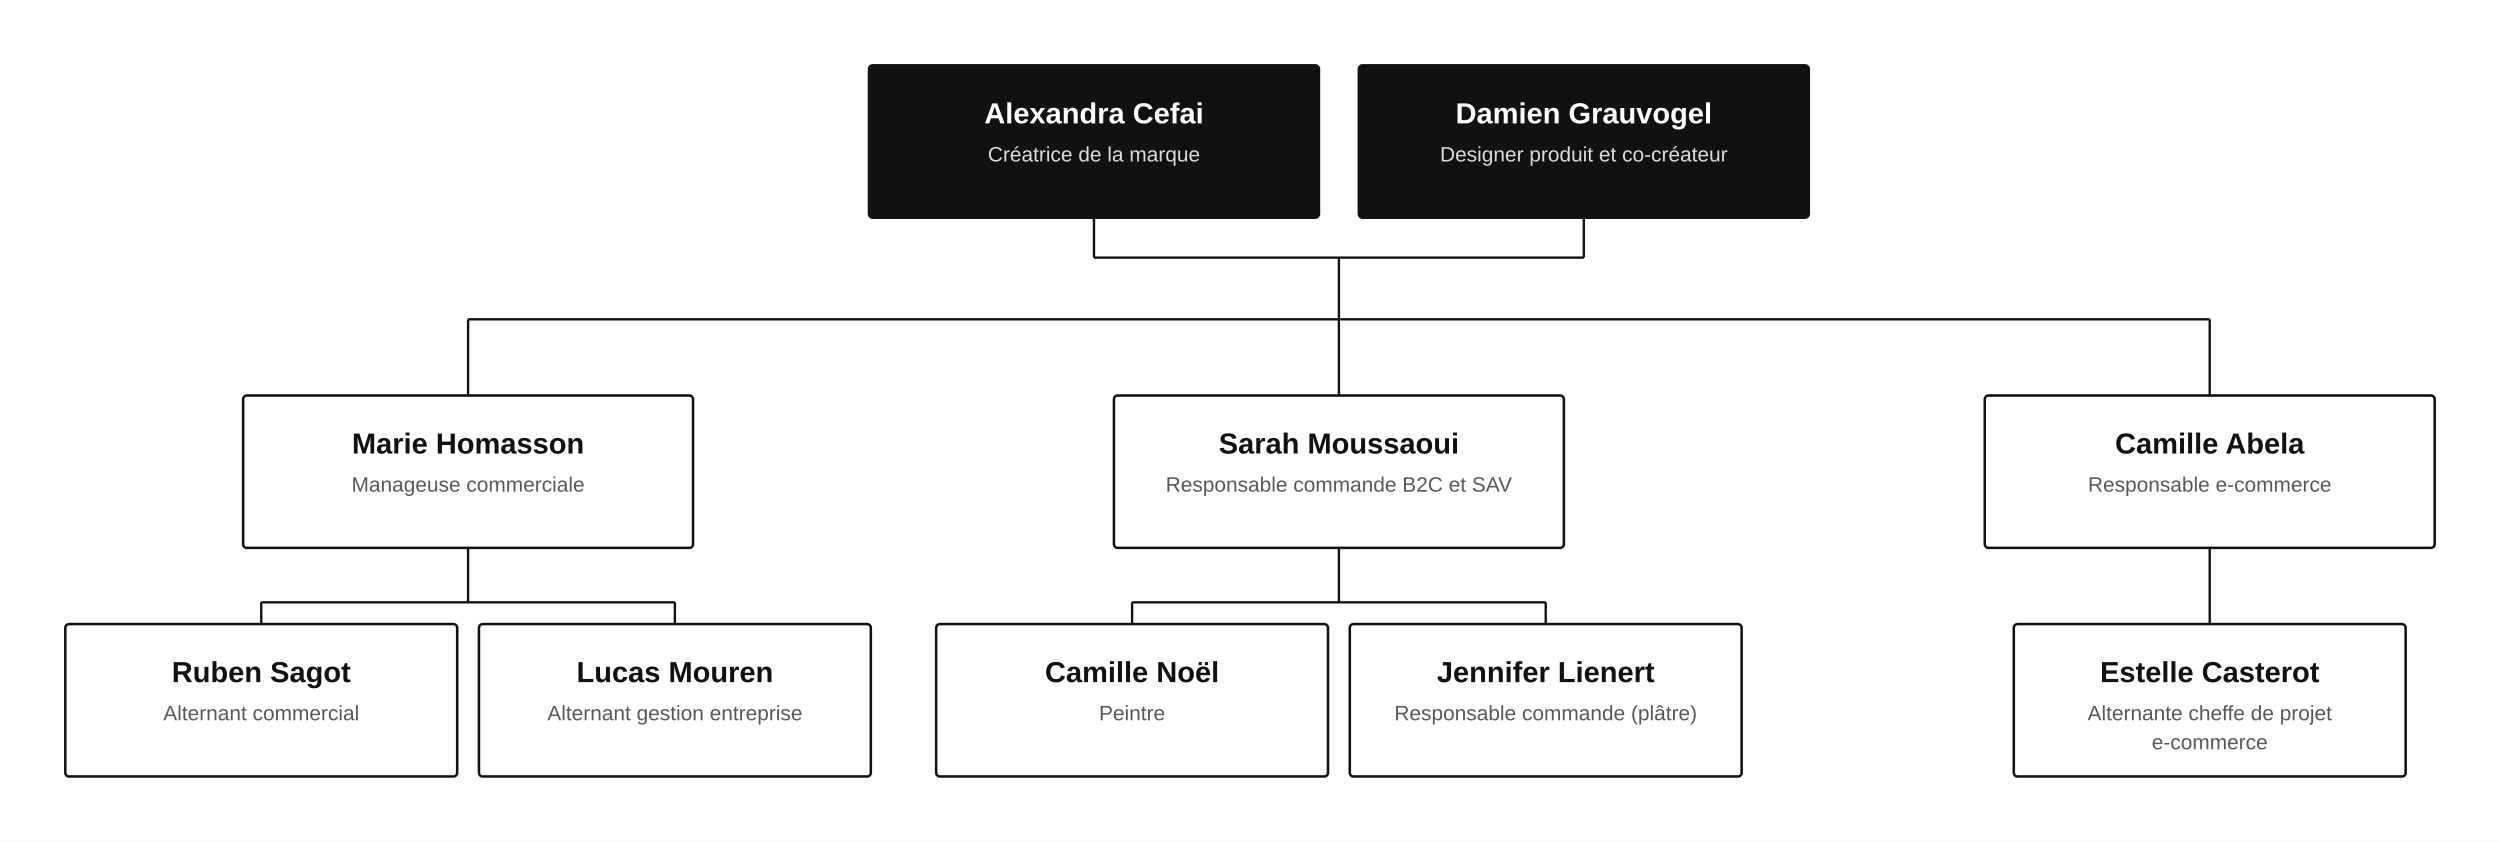
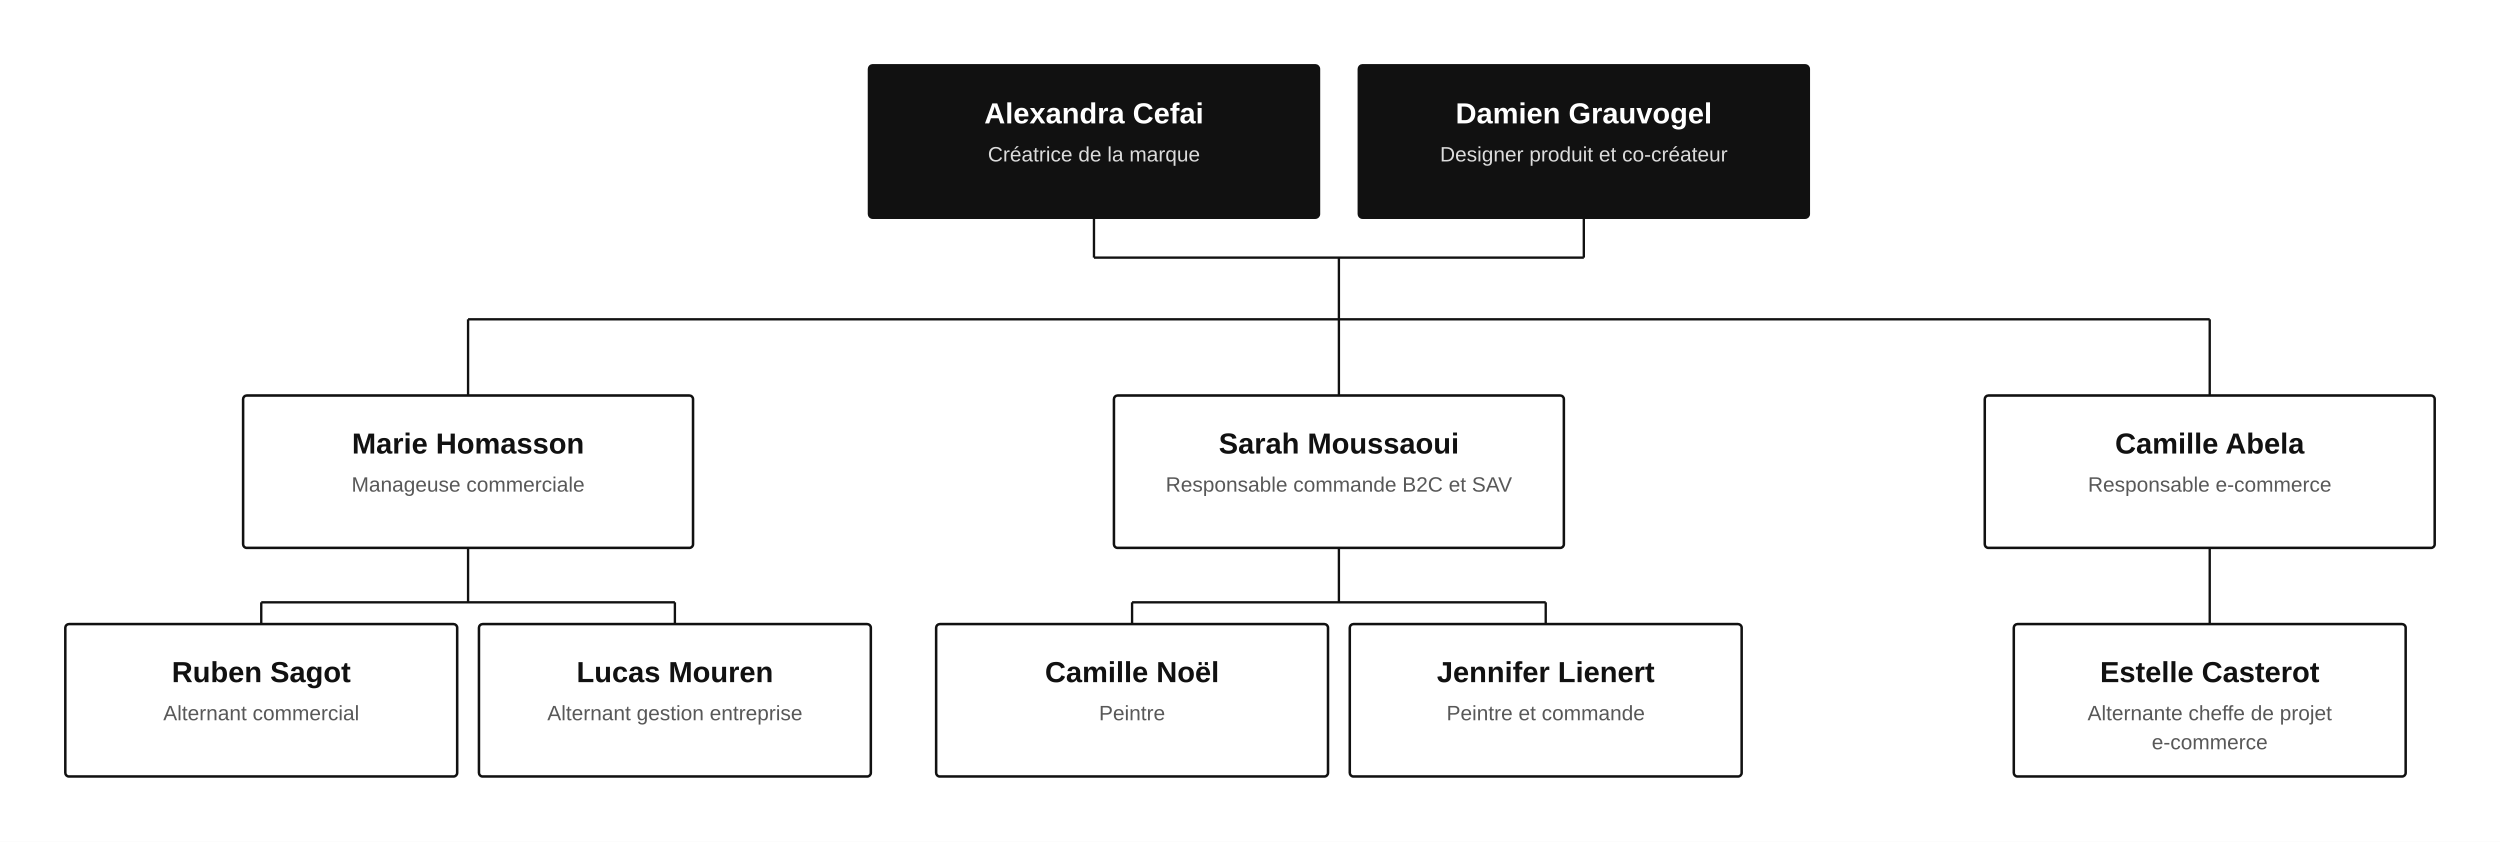
<svg xmlns="http://www.w3.org/2000/svg" width="1378" height="464" viewBox="62 24 1378 464">
  <rect x="62" y="24" width="1378" height="464" fill="#FFFFFF" />
  <rect x="541.0" y="60.0" width="248" height="84" rx="2" fill="#111111" stroke="#111111" stroke-width="1.4" />
  <text x="665.0" y="92.0" text-anchor="middle" font-family="Arial, 'Helvetica Neue', Helvetica, 'Liberation Sans', sans-serif" font-size="16" font-weight="700" fill="#FFFFFF">Alexandra Cefai</text>
  <text x="665.0" y="113.0" text-anchor="middle" font-family="Arial, 'Helvetica Neue', Helvetica, 'Liberation Sans', sans-serif" font-size="11.5" fill="#FFFFFF" opacity="0.85">Créatrice de la marque</text>
  <rect x="811.0" y="60.0" width="248" height="84" rx="2" fill="#111111" stroke="#111111" stroke-width="1.4" />
  <text x="935.0" y="92.0" text-anchor="middle" font-family="Arial, 'Helvetica Neue', Helvetica, 'Liberation Sans', sans-serif" font-size="16" font-weight="700" fill="#FFFFFF">Damien Grauvogel</text>
  <text x="935.0" y="113.0" text-anchor="middle" font-family="Arial, 'Helvetica Neue', Helvetica, 'Liberation Sans', sans-serif" font-size="11.5" fill="#FFFFFF" opacity="0.85">Designer produit et co-créateur</text>
  <path d="M 665.0 144.0 L 665.0 166.0" stroke="#111111" stroke-width="1.3" fill="none" />
  <path d="M 935.0 144.0 L 935.0 166.0" stroke="#111111" stroke-width="1.3" fill="none" />
  <path d="M 665.0 166.0 L 935.0 166.0" stroke="#111111" stroke-width="1.3" fill="none" />
  <path d="M 800.0 166.0 L 800.0 200.0" stroke="#111111" stroke-width="1.3" fill="none" />
  <path d="M 320.0 200.0 L 1280.0 200.0" stroke="#111111" stroke-width="1.3" fill="none" />
  <path d="M 320.0 200.0 L 320.0 242.0" stroke="#111111" stroke-width="1.3" fill="none" />
  <path d="M 800.0 200.0 L 800.0 242.0" stroke="#111111" stroke-width="1.3" fill="none" />
  <path d="M 1280.0 200.0 L 1280.0 242.0" stroke="#111111" stroke-width="1.3" fill="none" />
  <rect x="196.0" y="242.0" width="248" height="84" rx="2" fill="#FFFFFF" stroke="#111111" stroke-width="1.4" />
  <text x="320.0" y="274.0" text-anchor="middle" font-family="Arial, 'Helvetica Neue', Helvetica, 'Liberation Sans', sans-serif" font-size="16" font-weight="700" fill="#111111">Marie Homasson</text>
  <text x="320.0" y="295.0" text-anchor="middle" font-family="Arial, 'Helvetica Neue', Helvetica, 'Liberation Sans', sans-serif" font-size="11.5" fill="#111111" opacity="0.7">Manageuse commerciale</text>
  <rect x="676.0" y="242.0" width="248" height="84" rx="2" fill="#FFFFFF" stroke="#111111" stroke-width="1.4" />
  <text x="800.0" y="274.0" text-anchor="middle" font-family="Arial, 'Helvetica Neue', Helvetica, 'Liberation Sans', sans-serif" font-size="16" font-weight="700" fill="#111111">Sarah Moussaoui</text>
  <text x="800.0" y="295.0" text-anchor="middle" font-family="Arial, 'Helvetica Neue', Helvetica, 'Liberation Sans', sans-serif" font-size="11.5" fill="#111111" opacity="0.7">Responsable commande B2C et SAV</text>
  <rect x="1156.0" y="242.0" width="248" height="84" rx="2" fill="#FFFFFF" stroke="#111111" stroke-width="1.4" />
  <text x="1280.0" y="274.0" text-anchor="middle" font-family="Arial, 'Helvetica Neue', Helvetica, 'Liberation Sans', sans-serif" font-size="16" font-weight="700" fill="#111111">Camille Abela</text>
  <text x="1280.0" y="295.0" text-anchor="middle" font-family="Arial, 'Helvetica Neue', Helvetica, 'Liberation Sans', sans-serif" font-size="11.5" fill="#111111" opacity="0.7">Responsable e-commerce</text>
  <path d="M 320.0 326.0 L 320.0 356.0" stroke="#111111" stroke-width="1.3" fill="none" />
  <path d="M 206.0 356.0 L 434.0 356.0" stroke="#111111" stroke-width="1.3" fill="none" />
  <path d="M 206.0 356.0 L 206.0 368.0" stroke="#111111" stroke-width="1.3" fill="none" />
  <path d="M 434.0 356.0 L 434.0 368.0" stroke="#111111" stroke-width="1.3" fill="none" />
  <rect x="98.0" y="368.0" width="216" height="84" rx="2" fill="#FFFFFF" stroke="#111111" stroke-width="1.4" />
  <text x="206.0" y="400.0" text-anchor="middle" font-family="Arial, 'Helvetica Neue', Helvetica, 'Liberation Sans', sans-serif" font-size="16" font-weight="700" fill="#111111">Ruben Sagot</text>
  <text x="206.0" y="421.0" text-anchor="middle" font-family="Arial, 'Helvetica Neue', Helvetica, 'Liberation Sans', sans-serif" font-size="11.5" fill="#111111" opacity="0.7">Alternant commercial</text>
  <rect x="326.0" y="368.0" width="216" height="84" rx="2" fill="#FFFFFF" stroke="#111111" stroke-width="1.4" />
  <text x="434.0" y="400.0" text-anchor="middle" font-family="Arial, 'Helvetica Neue', Helvetica, 'Liberation Sans', sans-serif" font-size="16" font-weight="700" fill="#111111">Lucas Mouren</text>
  <text x="434.0" y="421.0" text-anchor="middle" font-family="Arial, 'Helvetica Neue', Helvetica, 'Liberation Sans', sans-serif" font-size="11.5" fill="#111111" opacity="0.7">Alternant gestion entreprise</text>
  <path d="M 800.0 326.0 L 800.0 356.0" stroke="#111111" stroke-width="1.3" fill="none" />
  <path d="M 686.0 356.0 L 914.0 356.0" stroke="#111111" stroke-width="1.3" fill="none" />
  <path d="M 686.0 356.0 L 686.0 368.0" stroke="#111111" stroke-width="1.3" fill="none" />
  <path d="M 914.0 356.0 L 914.0 368.0" stroke="#111111" stroke-width="1.3" fill="none" />
  <rect x="578.0" y="368.0" width="216" height="84" rx="2" fill="#FFFFFF" stroke="#111111" stroke-width="1.4" />
  <text x="686.0" y="400.0" text-anchor="middle" font-family="Arial, 'Helvetica Neue', Helvetica, 'Liberation Sans', sans-serif" font-size="16" font-weight="700" fill="#111111">Camille Noël</text>
  <text x="686.0" y="421.0" text-anchor="middle" font-family="Arial, 'Helvetica Neue', Helvetica, 'Liberation Sans', sans-serif" font-size="11.5" fill="#111111" opacity="0.7">Peintre</text>
  <rect x="806.0" y="368.0" width="216" height="84" rx="2" fill="#FFFFFF" stroke="#111111" stroke-width="1.4" />
  <text x="914.0" y="400.0" text-anchor="middle" font-family="Arial, 'Helvetica Neue', Helvetica, 'Liberation Sans', sans-serif" font-size="16" font-weight="700" fill="#111111">Jennifer Lienert</text>
-   <text x="914.0" y="421.0" text-anchor="middle" font-family="Arial, 'Helvetica Neue', Helvetica, 'Liberation Sans', sans-serif" font-size="11.5" fill="#111111" opacity="0.7">Responsable commande (plâtre)</text>
+   <text x="914.0" y="421.0" text-anchor="middle" font-family="Arial, 'Helvetica Neue', Helvetica, 'Liberation Sans', sans-serif" font-size="11.5" fill="#111111" opacity="0.7">Peintre et commande</text>
  <path d="M 1280.0 326.0 L 1280.0 368.0" stroke="#111111" stroke-width="1.3" fill="none" />
  <rect x="1172.0" y="368.0" width="216" height="84" rx="2" fill="#FFFFFF" stroke="#111111" stroke-width="1.4" />
  <text x="1280.0" y="400.0" text-anchor="middle" font-family="Arial, 'Helvetica Neue', Helvetica, 'Liberation Sans', sans-serif" font-size="16" font-weight="700" fill="#111111">Estelle Casterot</text>
  <text x="1280.0" y="421.0" text-anchor="middle" font-family="Arial, 'Helvetica Neue', Helvetica, 'Liberation Sans', sans-serif" font-size="11.5" fill="#111111" opacity="0.7">Alternante cheffe de projet</text>
  <text x="1280.0" y="437.0" text-anchor="middle" font-family="Arial, 'Helvetica Neue', Helvetica, 'Liberation Sans', sans-serif" font-size="11.5" fill="#111111" opacity="0.7">e-commerce</text>
</svg>
